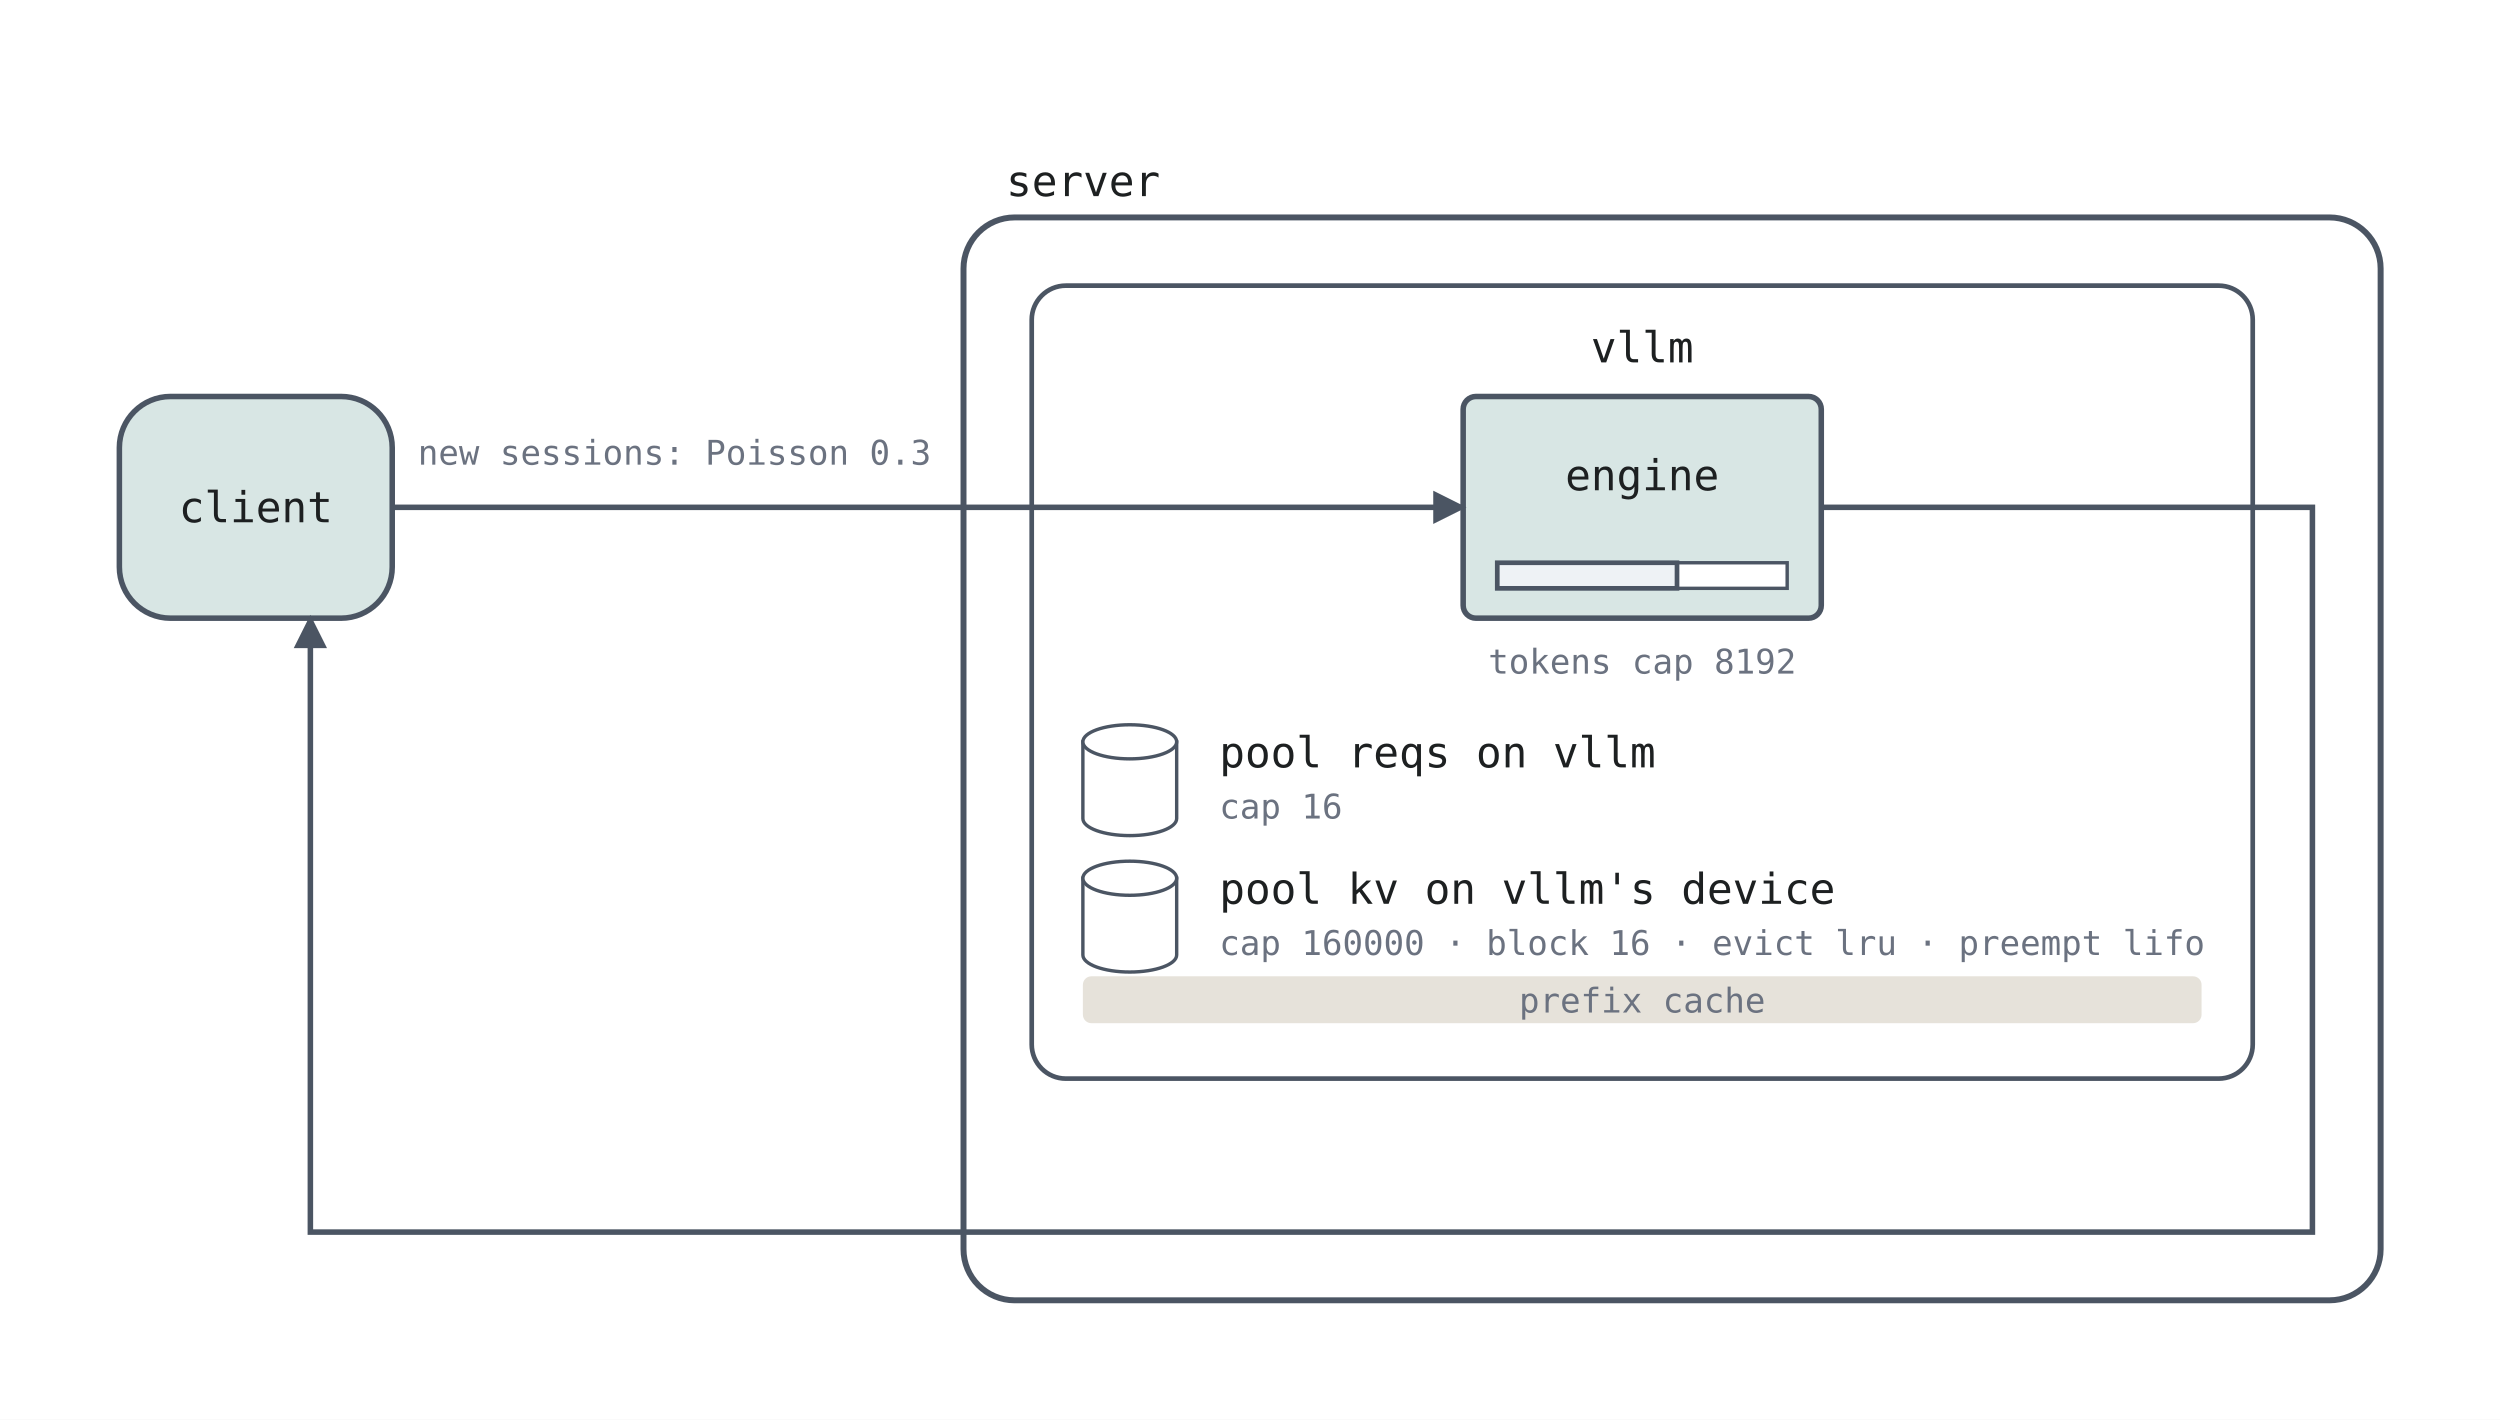
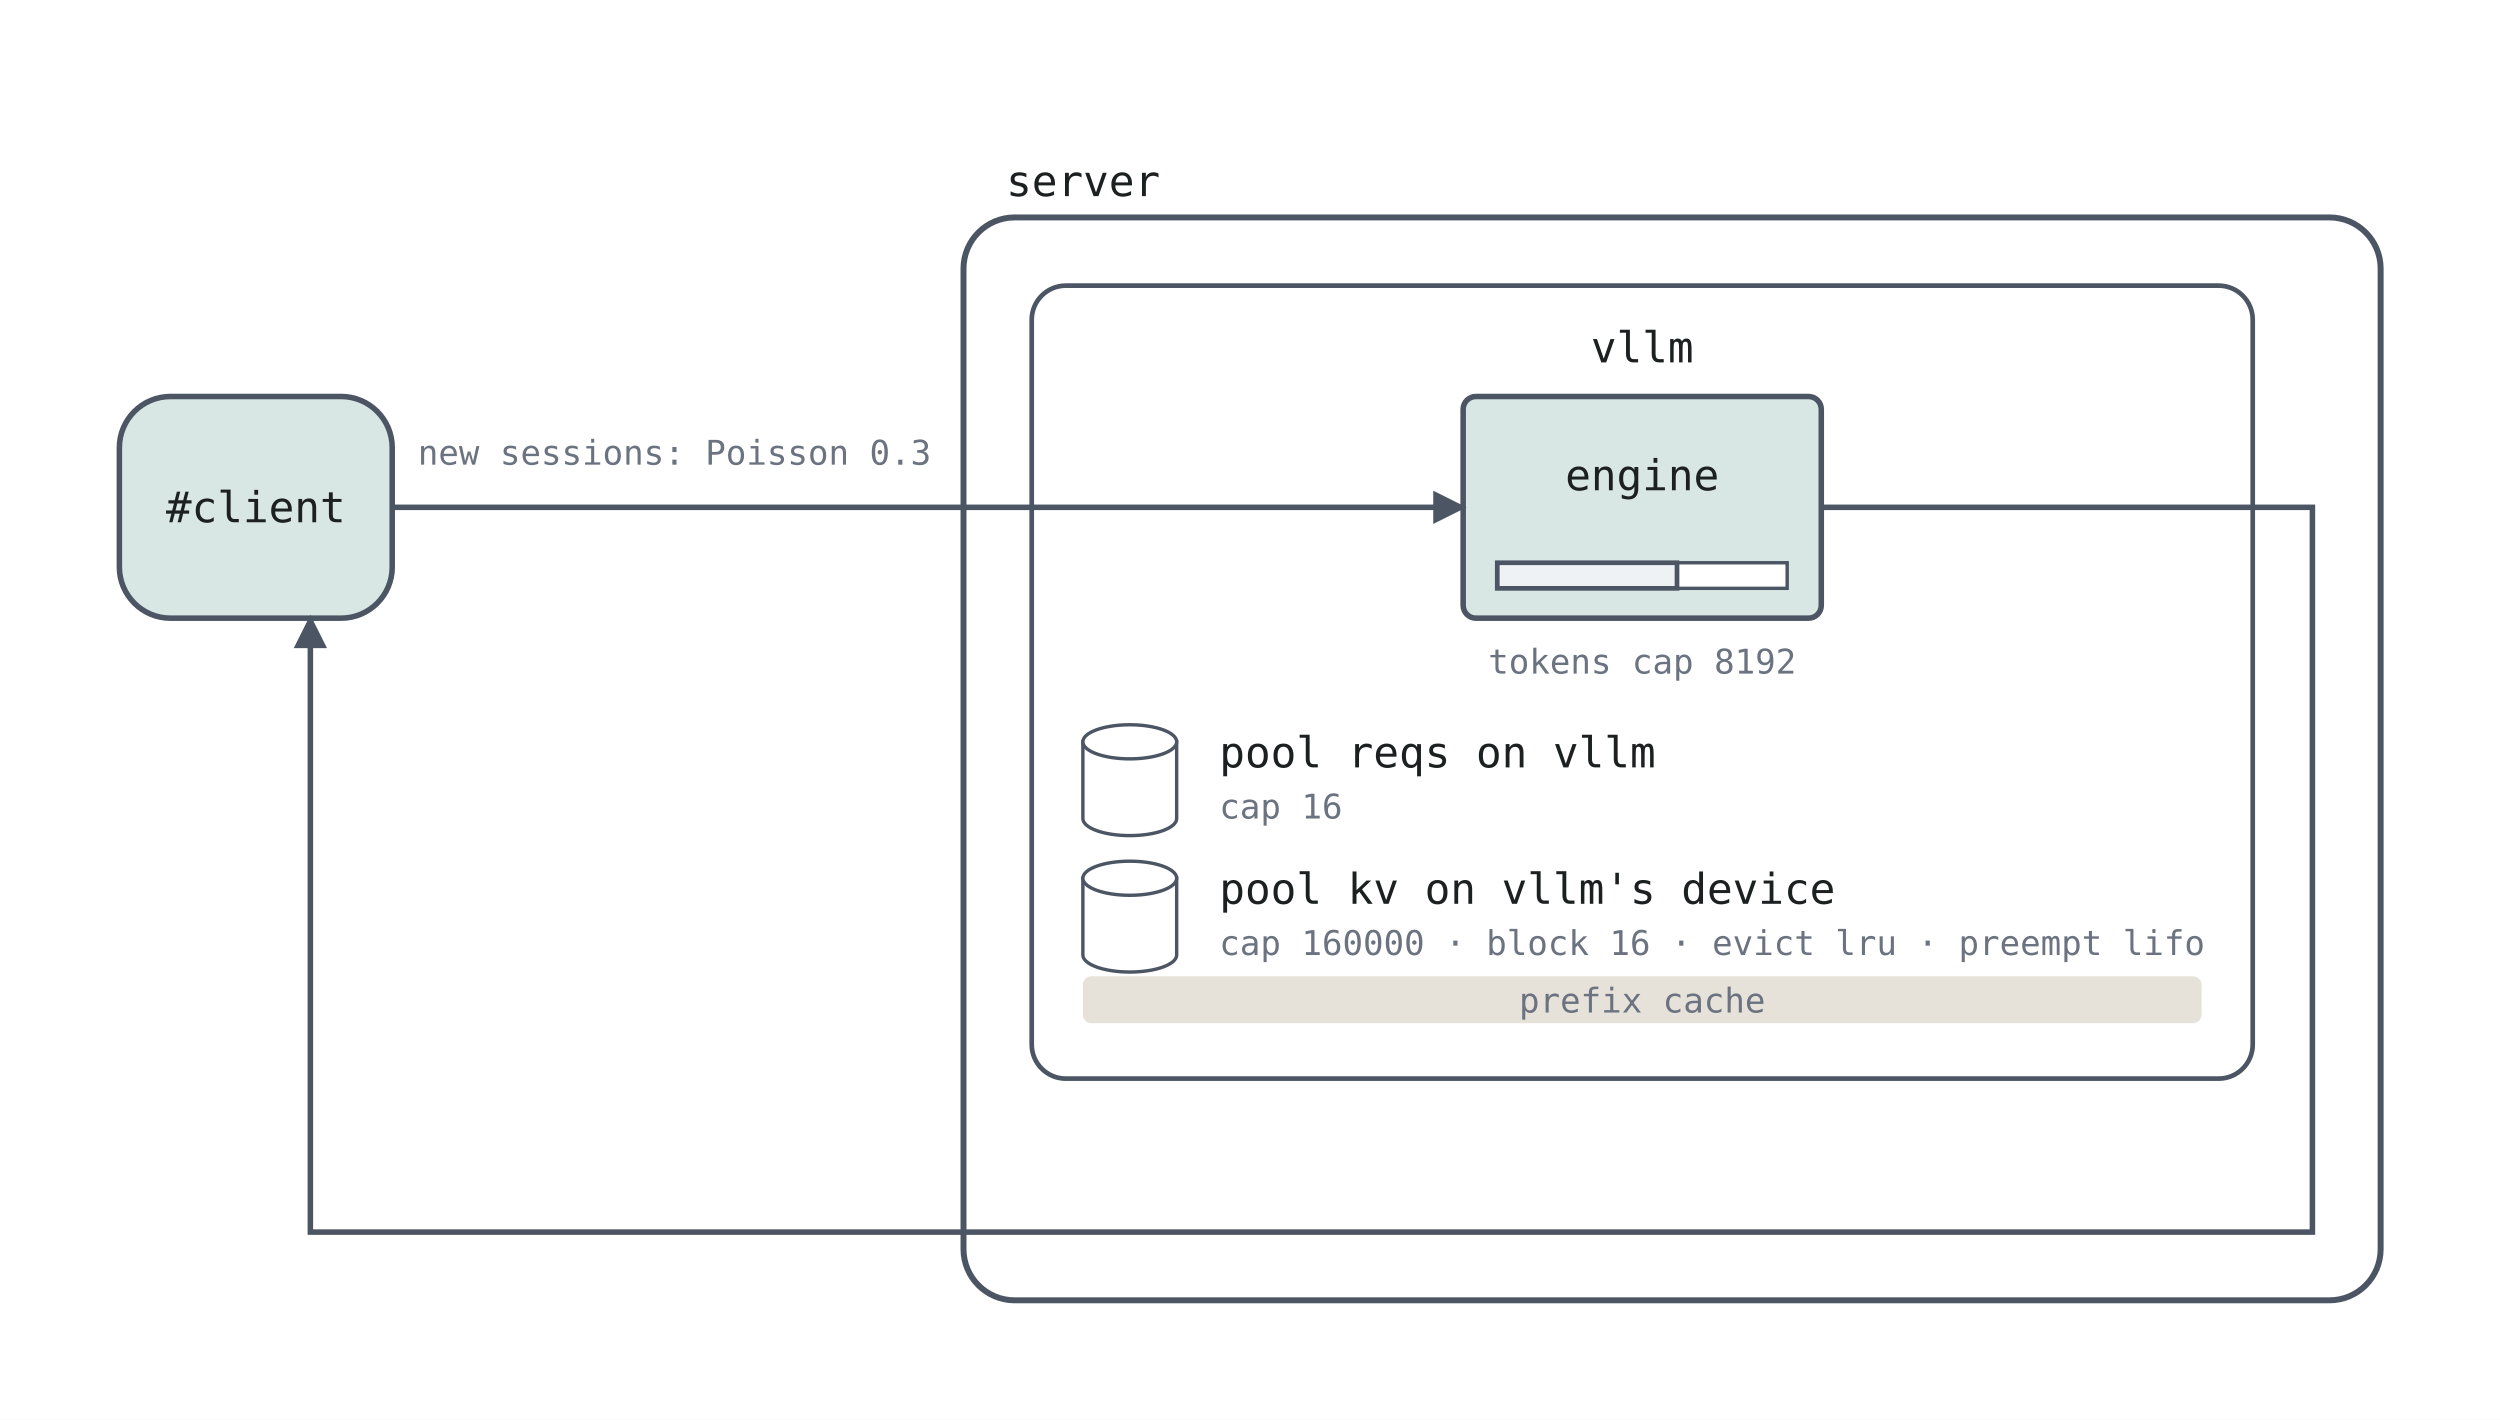
<svg xmlns="http://www.w3.org/2000/svg" width="586.4" height="333" viewBox="0 0 586.4 333" role="img">
  <style>
  text { font-family: ui-monospace, "SF Mono", Menlo, Consolas, monospace; }
  @media (prefers-color-scheme: dark) {
    text { fill: #e8e6e3; } text.dim { fill: #9aa4b2; }
    .bg { fill:#14171a }
    .solid { fill:#232a31;stroke:#b6bfcc }
    .cached { fill:#33302a }
    .instance { fill:#1a1f24;stroke:#b6bfcc }
    .frame { stroke:#b6bfcc }
    .server { stroke:#b6bfcc }
    .enclosure { stroke:#9aa4b2 }
    .station { fill:#26403d;stroke:#b6bfcc }
    .cell { fill:#14171a;stroke:#b6bfcc }
    .rail { stroke:#b6bfcc }
    .flow { stroke:#b6bfcc }
    .back { stroke:#b6bfcc }
    .poster { fill:#b6bfcc }
    .relation { stroke:#9aa4b2 }
  }
</style>
  <defs>
    <marker id="a" viewBox="0 0 10 10" refX="9" refY="5" markerWidth="6" markerHeight="6" orient="auto-start-reverse">
      <path d="M0 0 L10 5 L0 10 z" fill="context-stroke" />
    </marker>
  </defs>
  <rect class="bg" fill="#ffffff" x="0" y="0" width="586.4" height="333" />
  <rect class="server" fill="none" stroke="#4b5563" stroke-width="1.4" data-role="server" x="226" y="51" width="332.4" height="254" rx="12" />
  <rect class="frame" fill="none" stroke="#4b5563" stroke-width="1.1" x="242" y="67" width="286.4" height="186" rx="8" />
  <g data-pool="reqs" data-role="drum">
    <path class="cell" fill="#ffffff" stroke="#4b5563" stroke-width=".8" d="M 254 174 L 254 192 A 11 4 0 0 0 276 192 L 276 174 Z" />
    <ellipse class="cell" fill="#ffffff" stroke="#4b5563" stroke-width=".8" cx="265" cy="174" rx="11" ry="4" />
  </g>
  <text x="286" y="180" text-anchor="start" font-size="10" fill="#1d2021">pool reqs on vllm</text>
  <text x="286" y="192" text-anchor="start" font-size="8" fill="#6b7280" class="dim">cap 16</text>
  <g data-pool="kv" data-role="drum">
    <path class="cell" fill="#ffffff" stroke="#4b5563" stroke-width=".8" d="M 254 206 L 254 224 A 11 4 0 0 0 276 224 L 276 206 Z" />
    <ellipse class="cell" fill="#ffffff" stroke="#4b5563" stroke-width=".8" cx="265" cy="206" rx="11" ry="4" />
  </g>
  <text x="286" y="212" text-anchor="start" font-size="10" fill="#1d2021">pool kv on vllm's device</text>
  <text x="286" y="224" text-anchor="start" font-size="8" fill="#6b7280" class="dim">cap 160000 · block 16 · evict lru · preempt lifo</text>
  <rect class="cached" fill="#e6e2da" stroke="none" x="254" y="229" width="262.4" height="11" rx="2" />
  <text x="385.2" y="237.5" text-anchor="middle" font-size="8" fill="#6b7280" class="dim">prefix cache</text>
  <g data-node="vllm" data-stage="vllm">
    <rect class="station" fill="#d8e6e4" stroke="#4b5563" stroke-width="1.3" x="343.2" y="93" width="84" height="52" rx="3" />
    <rect class="cell" fill="#ffffff" stroke="#4b5563" stroke-width=".8" x="351.2" y="132" width="68" height="6" />
    <rect class="solid" fill="#eef2f5" stroke="#4b5563" stroke-width="1.1" data-role="budget" x="351.2" y="132" width="42.16" height="6" />
    <text x="385.2" y="115" text-anchor="middle" font-size="10" fill="#1d2021">engine</text>
  </g>
  <text x="385.2" y="85" text-anchor="middle" font-size="10" fill="#1d2021">vllm</text>
  <text x="385.2" y="158" text-anchor="middle" font-size="8" fill="#6b7280" class="dim">tokens cap 8192</text>
-   <g data-node="client" data-role="client">
+   <g data-node="#client" data-role="client">
    <rect class="station" fill="#d8e6e4" stroke="#4b5563" stroke-width="1.3" x="28" y="93" width="64" height="52" rx="12" />
-     <text x="60" y="122.5" text-anchor="middle" font-size="10" fill="#1d2021">client</text>
+     <text x="60" y="122.5" text-anchor="middle" font-size="10" fill="#1d2021">#client</text>
  </g>
-   <path class="flow" fill="none" stroke="#4b5563" stroke-width="1.3" data-role="arrival" data-from="client" data-to="vllm" d="M92 119 L343.2 119" marker-end="url(#a)" />
+   <path class="flow" fill="none" stroke="#4b5563" stroke-width="1.3" data-role="arrival" data-from="#client" data-to="vllm" d="M92 119 L343.2 119" marker-end="url(#a)" />
  <text x="98" y="109" text-anchor="start" font-size="8" fill="#6b7280" class="dim">new sessions: Poisson 0.3</text>
-   <path class="flow" fill="none" stroke="#4b5563" stroke-width="1.3" data-role="exit" data-from="vllm" data-to="client" d="M427.2 119 L542.4 119 L542.4 289 L72.8 289 L72.8 145" marker-end="url(#a)" />
+   <path class="flow" fill="none" stroke="#4b5563" stroke-width="1.3" data-role="exit" data-from="vllm" data-to="#client" d="M427.2 119 L542.4 119 L542.4 289 L72.8 289 L72.8 145" marker-end="url(#a)" />
  <text x="236" y="46" text-anchor="start" font-size="10" fill="#1d2021">server</text>
</svg>
